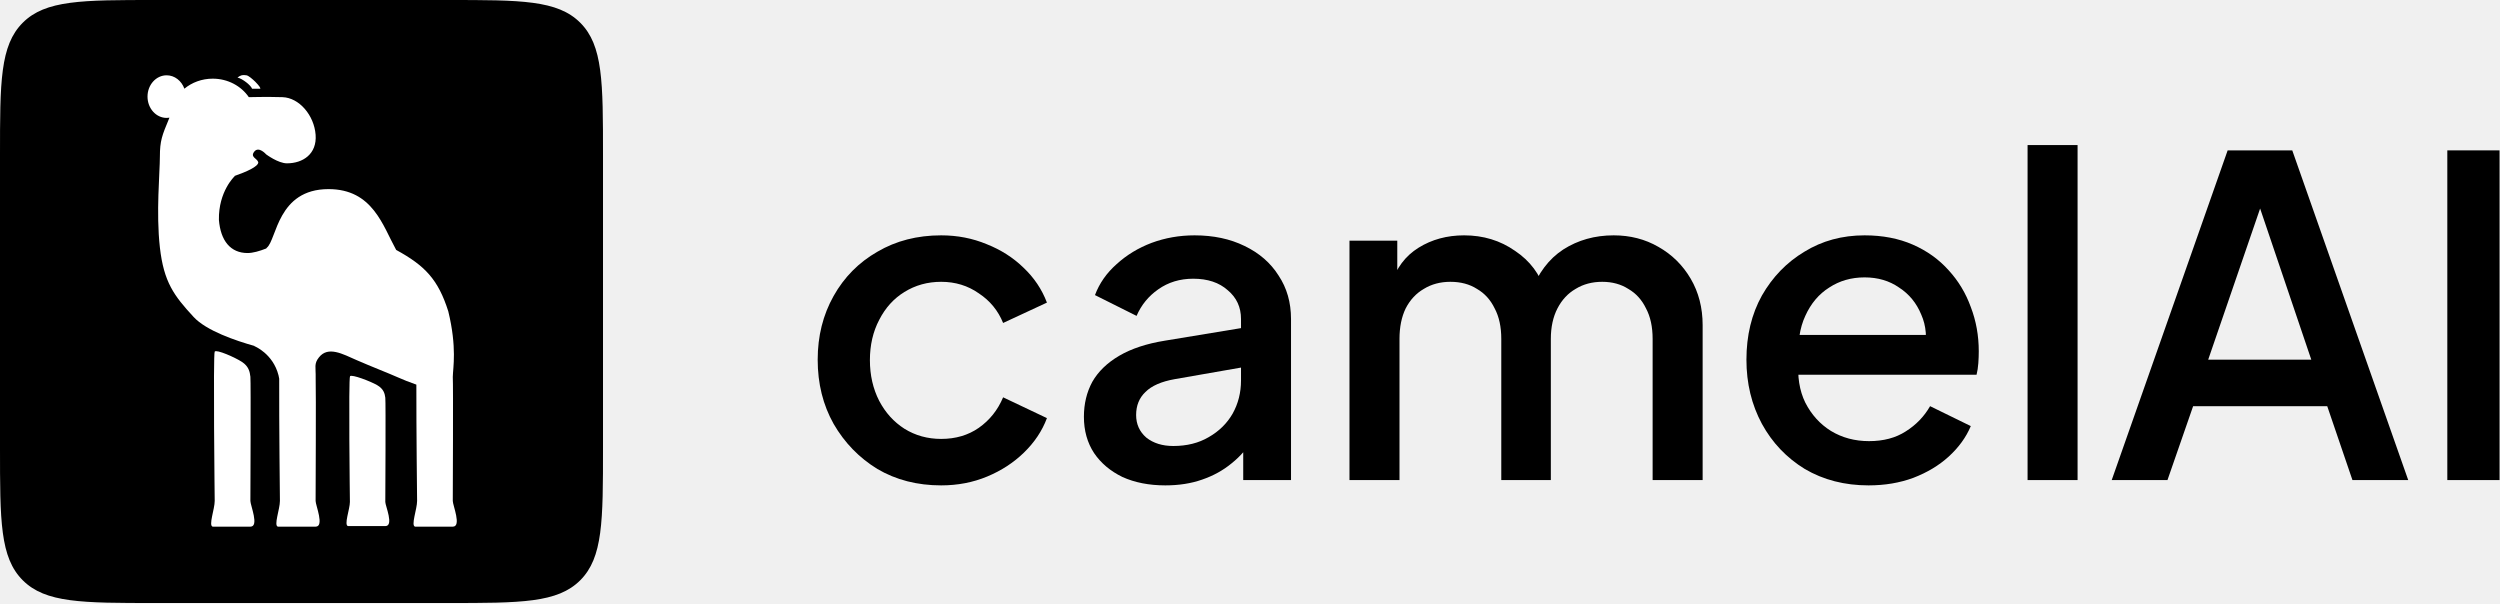
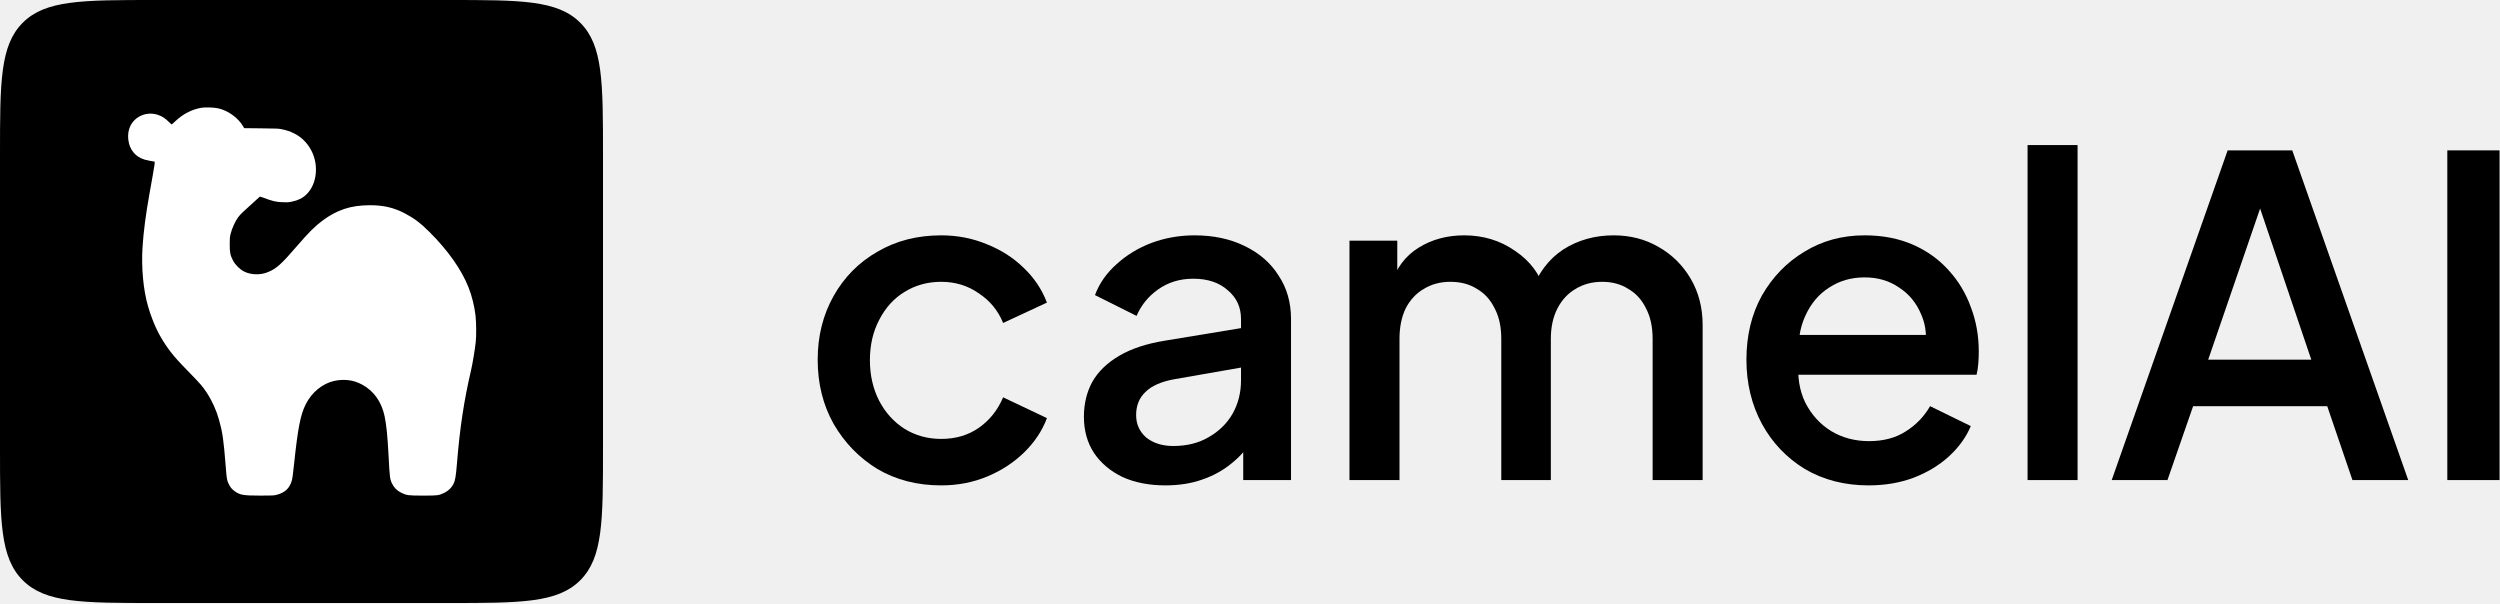
<svg xmlns="http://www.w3.org/2000/svg" width="1932" height="466" viewBox="0 0 1932 466" fill="none">
  <path d="M1891.29 371V116.21H1931.65V371H1891.29Z" fill="black" />
  <path d="M1631.93 371L1721.53 116.21H1771.46L1861.07 371H1817.97L1798.48 313.886H1694.85L1675.02 371H1631.93ZM1706.48 277.976H1786.17L1741.02 144.596H1752.31L1706.48 277.976Z" fill="black" />
  <path d="M1566.91 371V112.106H1605.55V371H1566.91Z" fill="black" />
  <path d="M1444.03 375.104C1425.56 375.104 1409.15 370.886 1394.78 362.45C1380.65 353.786 1369.59 342.158 1361.61 327.566C1353.63 312.746 1349.64 296.216 1349.64 277.976C1349.64 259.28 1353.63 242.75 1361.61 228.386C1369.82 214.022 1380.76 202.736 1394.44 194.528C1408.12 186.092 1423.63 181.874 1440.95 181.874C1454.86 181.874 1467.29 184.268 1478.23 189.056C1489.18 193.844 1498.41 200.456 1505.93 208.892C1513.46 217.1 1519.16 226.562 1523.03 237.278C1527.14 247.994 1529.19 259.394 1529.19 271.478C1529.19 274.442 1529.08 277.52 1528.85 280.712C1528.62 283.904 1528.16 286.868 1527.48 289.604H1380.08V258.824H1505.59L1487.12 272.846C1489.4 261.674 1488.61 251.756 1484.73 243.092C1481.08 234.2 1475.38 227.246 1467.63 222.23C1460.11 216.986 1451.21 214.364 1440.95 214.364C1430.69 214.364 1421.57 216.986 1413.59 222.23C1405.61 227.246 1399.46 234.542 1395.13 244.118C1390.79 253.466 1389.08 264.866 1390 278.318C1388.86 290.858 1390.57 301.802 1395.13 311.15C1399.91 320.498 1406.53 327.794 1414.96 333.038C1423.63 338.282 1433.43 340.904 1444.37 340.904C1455.55 340.904 1465.01 338.396 1472.76 333.38C1480.74 328.364 1487.01 321.866 1491.57 313.886L1523.03 329.276C1519.39 337.94 1513.69 345.806 1505.93 352.874C1498.41 359.714 1489.29 365.186 1478.57 369.29C1468.09 373.166 1456.57 375.104 1444.03 375.104Z" fill="black" />
  <path d="M1042.88 371V185.978H1079.82V225.992L1075.03 219.836C1078.91 207.296 1085.98 197.834 1096.24 191.45C1106.5 185.066 1118.24 181.874 1131.46 181.874C1146.28 181.874 1159.39 185.864 1170.79 193.844C1182.42 201.596 1190.17 211.97 1194.05 224.966L1183.1 225.992C1188.58 211.172 1196.9 200.114 1208.07 192.818C1219.47 185.522 1232.47 181.874 1247.06 181.874C1259.83 181.874 1271.34 184.838 1281.6 190.766C1292.09 196.694 1300.41 204.902 1306.57 215.39C1312.72 225.878 1315.8 237.848 1315.8 251.3V371H1277.15V261.902C1277.15 252.554 1275.44 244.688 1272.02 238.304C1268.83 231.692 1264.27 226.676 1258.34 223.256C1252.64 219.608 1245.92 217.784 1238.17 217.784C1230.41 217.784 1223.57 219.608 1217.65 223.256C1211.72 226.676 1207.04 231.692 1203.62 238.304C1200.2 244.916 1198.49 252.782 1198.49 261.902V371H1160.19V261.902C1160.19 252.554 1158.48 244.688 1155.06 238.304C1151.87 231.692 1147.31 226.676 1141.38 223.256C1135.68 219.608 1128.84 217.784 1120.86 217.784C1113.11 217.784 1106.27 219.608 1100.34 223.256C1094.41 226.676 1089.74 231.692 1086.32 238.304C1083.13 244.916 1081.53 252.782 1081.53 261.902V371H1042.88Z" fill="black" />
  <path d="M900.57 375.104C888.03 375.104 876.972 372.938 867.396 368.606C858.048 364.046 850.752 357.89 845.508 350.138C840.264 342.158 837.642 332.81 837.642 322.094C837.642 312.062 839.808 303.056 844.14 295.076C848.7 287.096 855.654 280.37 865.002 274.898C874.35 269.426 886.092 265.55 900.228 263.27L964.524 252.668V283.106L907.752 293.024C897.492 294.848 889.968 298.154 885.18 302.942C880.392 307.502 877.998 313.43 877.998 320.726C877.998 327.794 880.62 333.608 885.864 338.168C891.336 342.5 898.29 344.666 906.726 344.666C917.214 344.666 926.334 342.386 934.086 337.826C942.066 333.266 948.222 327.224 952.554 319.7C956.886 311.948 959.052 303.398 959.052 294.05V246.512C959.052 237.392 955.632 229.982 948.792 224.282C942.18 218.354 933.288 215.39 922.116 215.39C911.856 215.39 902.85 218.126 895.098 223.598C887.574 228.842 881.988 235.682 878.34 244.118L846.192 228.044C849.612 218.924 855.198 210.944 862.95 204.104C870.702 197.036 879.708 191.564 889.968 187.688C900.456 183.812 911.514 181.874 923.142 181.874C937.734 181.874 950.616 184.61 961.788 190.082C973.188 195.554 981.966 203.192 988.122 212.996C994.506 222.572 997.698 233.744 997.698 246.512V371H960.762V337.484L968.628 338.51C964.296 346.034 958.71 352.532 951.87 358.004C945.258 363.476 937.62 367.694 928.956 370.658C920.52 373.622 911.058 375.104 900.57 375.104Z" fill="black" />
  <path d="M727.325 375.104C708.857 375.104 692.441 370.886 678.077 362.45C663.941 353.786 652.655 342.158 644.219 327.566C636.011 312.974 631.907 296.444 631.907 277.976C631.907 259.736 636.011 243.32 644.219 228.728C652.427 214.136 663.713 202.736 678.077 194.528C692.441 186.092 708.857 181.874 727.325 181.874C739.865 181.874 751.607 184.154 762.551 188.714C773.495 193.046 782.957 199.088 790.937 206.84C799.145 214.592 805.187 223.598 809.063 233.858L775.205 249.59C771.329 240.014 765.059 232.376 756.395 226.676C747.959 220.748 738.269 217.784 727.325 217.784C716.837 217.784 707.375 220.406 698.939 225.65C690.731 230.666 684.233 237.848 679.445 247.196C674.657 256.316 672.263 266.69 672.263 278.318C672.263 289.946 674.657 300.434 679.445 309.782C684.233 318.902 690.731 326.084 698.939 331.328C707.375 336.572 716.837 339.194 727.325 339.194C738.497 339.194 748.187 336.344 756.395 330.644C764.831 324.716 771.101 316.85 775.205 307.046L809.063 323.12C805.415 332.924 799.487 341.816 791.279 349.796C783.299 357.548 773.837 363.704 762.893 368.264C751.949 372.824 740.093 375.104 727.325 375.104Z" fill="black" />
  <path d="M0 120C0 63.431 0 35.147 17.574 17.574C35.147 0 63.431 0 120 0H346C402.569 0 430.853 0 448.426 17.574C466 35.147 466 63.431 466 120V346C466 402.569 466 430.853 448.426 448.426C430.853 466 402.569 466 346 466H120C63.431 466 35.147 466 17.574 448.426C0 430.853 0 402.569 0 346V120Z" fill="black" />
-   <path d="M165.926 271.719C167.221 269.817 181.869 276.29 187.039 279.718C192.21 283.146 193.072 287.336 193.503 291.144C193.934 294.953 193.503 383.725 193.503 387.13C193.503 390.535 200.458 407 193.503 407H164.397C160.952 406.35 165.925 393.413 165.926 387.13C165.926 387.13 164.633 273.624 165.926 271.719Z" fill="white" />
-   <path d="M128.772 58.191C134.991 58.191 140.309 62.476 142.487 68.541C148.316 63.72 155.989 60.791 164.397 60.791C176.131 60.791 186.433 66.494 192.29 75.086C193.443 75.054 205.903 74.724 218.27 75.089C231.253 75.472 242.766 89.149 243.905 104.121C245.043 119.093 233.984 126.235 221.747 126.22C214.926 126.211 205.722 119.323 205.672 119.286C205.672 119.286 200.023 112.787 196.548 117.12C193.072 121.452 198.721 122.319 199.59 125.352C199.83 128.701 190.128 132.87 181.39 135.935L181.341 136.184C181.341 136.184 168.742 147.884 169.176 169.982C170.48 186.014 178.102 195.547 191.334 195.547C195.411 195.547 200.555 194.073 205.723 192.036C205.816 191.824 205.97 191.626 206.193 191.445C213.95 185.167 214.305 146.15 253.898 146.15C288.06 146.15 295.784 174.419 306.169 193.15C328.4 205.295 338.596 215.912 346.438 240.61C353.25 268.635 350.049 284.177 349.918 291.313C350.325 297.012 349.909 383.765 349.909 387.13C349.909 390.535 356.864 407 349.909 407H320.804C317.358 406.35 322.332 393.413 322.332 387.13C322.332 387.13 321.698 331.238 321.765 297.238C316.502 295.443 311.267 293.29 307.77 291.74C299.95 288.274 286.482 283.074 275.62 278.308C264.759 273.542 253.595 267.233 246.512 276.14C242.463 281.233 244.14 283.687 243.948 292.084C244.292 302.375 243.9 383.87 243.9 387.13C243.9 390.535 250.855 407 243.9 407H214.795C211.349 406.35 216.323 393.413 216.323 387.13C216.323 387.13 215.627 325.949 215.769 292.669C215.538 291.841 215.357 290.955 215.23 290.007C210.885 273.108 196.548 267.474 196.548 267.474L196.568 267.325C182.361 263.348 159.461 255.618 149.626 244.944C134.42 228.478 126.599 218.079 123.558 191.215C120.516 164.35 123.558 133.297 123.558 121.02C123.558 108.743 125.297 104.554 130.51 91.989C130.659 91.629 130.796 91.279 130.932 90.943C130.227 91.058 129.506 91.121 128.772 91.121C120.614 91.121 114 83.749 114 74.655C114 65.562 120.614 58.191 128.772 58.191Z" fill="white" />
-   <path d="M270.511 290.734C271.789 289.104 286.268 294.649 291.378 297.584C296.488 300.519 297.339 304.106 297.765 307.367C298.191 310.63 297.765 385.019 297.765 387.934C297.766 390.85 304.638 406.566 297.765 406.566H269.002C265.597 406.01 270.408 393.314 270.408 387.934C270.408 387.934 269.234 292.367 270.511 290.734Z" fill="white" />
-   <path d="M183.515 59.925C186.138 57.956 187.424 57.757 190.465 58.191C193.506 58.624 203.064 68.589 200.893 68.591H194.811C193.942 65.991 187.425 60.791 183.515 59.925Z" fill="white" />
+   <path d="M155.243 83.333C147.854 84.75 141.247 88.192 135.422 93.746C134.002 95.105 132.756 96.204 132.64 96.204C132.553 96.204 131.51 95.25 130.351 94.093C127.511 91.287 125.077 89.725 121.802 88.684C113.543 86.023 104.589 89.667 100.792 97.217C99.285 100.254 98.706 103.956 99.141 107.861C100.039 115.671 104.589 121.225 111.833 123.365C113.456 123.857 118.382 124.841 119.165 124.841C119.947 124.841 119.947 124.956 115.514 149.716C112.674 165.51 110.877 179.307 110.153 190.935C109.138 206.873 110.761 224.142 114.354 236.493C115.861 241.584 116.035 242.133 117.687 246.472C121.251 255.931 125.743 263.972 132.002 272.071C135.364 276.41 138.233 279.592 146.695 288.269C155.156 296.976 156.576 298.596 159.764 303.455C163.908 309.732 167.212 317.05 169.298 324.571C171.993 334.203 172.805 339.93 174.34 359.281C175.181 370.042 175.326 371.025 176.63 373.744C178.021 376.608 179.093 377.967 181.266 379.529C185.613 382.595 187.729 382.971 201.146 383C210.303 383 211.665 382.942 213.607 382.451C220.069 380.802 223.749 377.446 225.459 371.575C225.98 369.752 226.357 367.178 227.227 358.847C230.211 330.732 232.182 320.608 236.268 312.422C240.934 303.137 249.279 296.311 258.437 294.344C266 292.724 273.1 293.649 279.562 297.063C288.806 301.98 294.805 310.339 297.239 321.707C298.572 328.013 299.5 337.182 300.253 351.616C301.122 368.74 301.325 370.244 302.919 373.599C304.513 376.897 306.744 379.124 310.106 380.802C314.279 382.827 315.467 383 327.058 383C338.476 383 338.94 382.942 343.373 380.831C346.358 379.413 348.995 376.897 350.357 374.207C351.777 371.459 352.299 368.277 353.139 358.124C355.342 330.819 358.558 309.645 363.977 286.36C365.223 281.096 367.049 269.959 367.658 264.261C368.179 259.112 368.092 249.625 367.484 243.869C366.73 236.984 364.673 228.625 362.094 222.117C356.646 208.348 346.271 193.596 331.84 179.22C325.088 172.452 319.872 168.547 312.656 164.787C304.252 160.419 296.254 158.568 285.764 158.597C271.129 158.626 260.407 162.125 249.048 170.63C243.223 174.968 238.441 179.77 228.936 190.791C217.461 204.125 213.636 207.567 207.318 210.171C204.362 211.414 201.551 211.964 198.248 211.964C194.597 211.935 191.67 211.299 188.685 209.852C185.41 208.233 181.875 204.762 180.078 201.348C177.963 197.299 177.528 195.274 177.528 188.91C177.528 184.051 177.615 183.096 178.224 180.667C179.296 176.444 181.846 170.832 183.932 168.055C185.787 165.597 187.468 163.948 194.162 157.989C197.668 154.836 200.624 152.175 200.711 152.031C200.798 151.886 201.754 152.117 202.826 152.522C210.622 155.473 213.143 156.08 218.388 156.283C222.01 156.398 223.199 156.34 225.488 155.849C230.298 154.865 233.834 153.13 236.761 150.295C245.02 142.369 246.613 127.299 240.354 115.874C237.224 110.089 232.646 105.692 227.082 103.002C223.923 101.469 221.894 100.775 218.098 99.936C215.403 99.357 214.302 99.299 201.957 99.184L188.714 99.039L187.931 97.709C184.106 91.085 176.398 85.502 168.69 83.737C165.299 82.957 158.373 82.754 155.243 83.333Z" fill="white" />
</svg>
